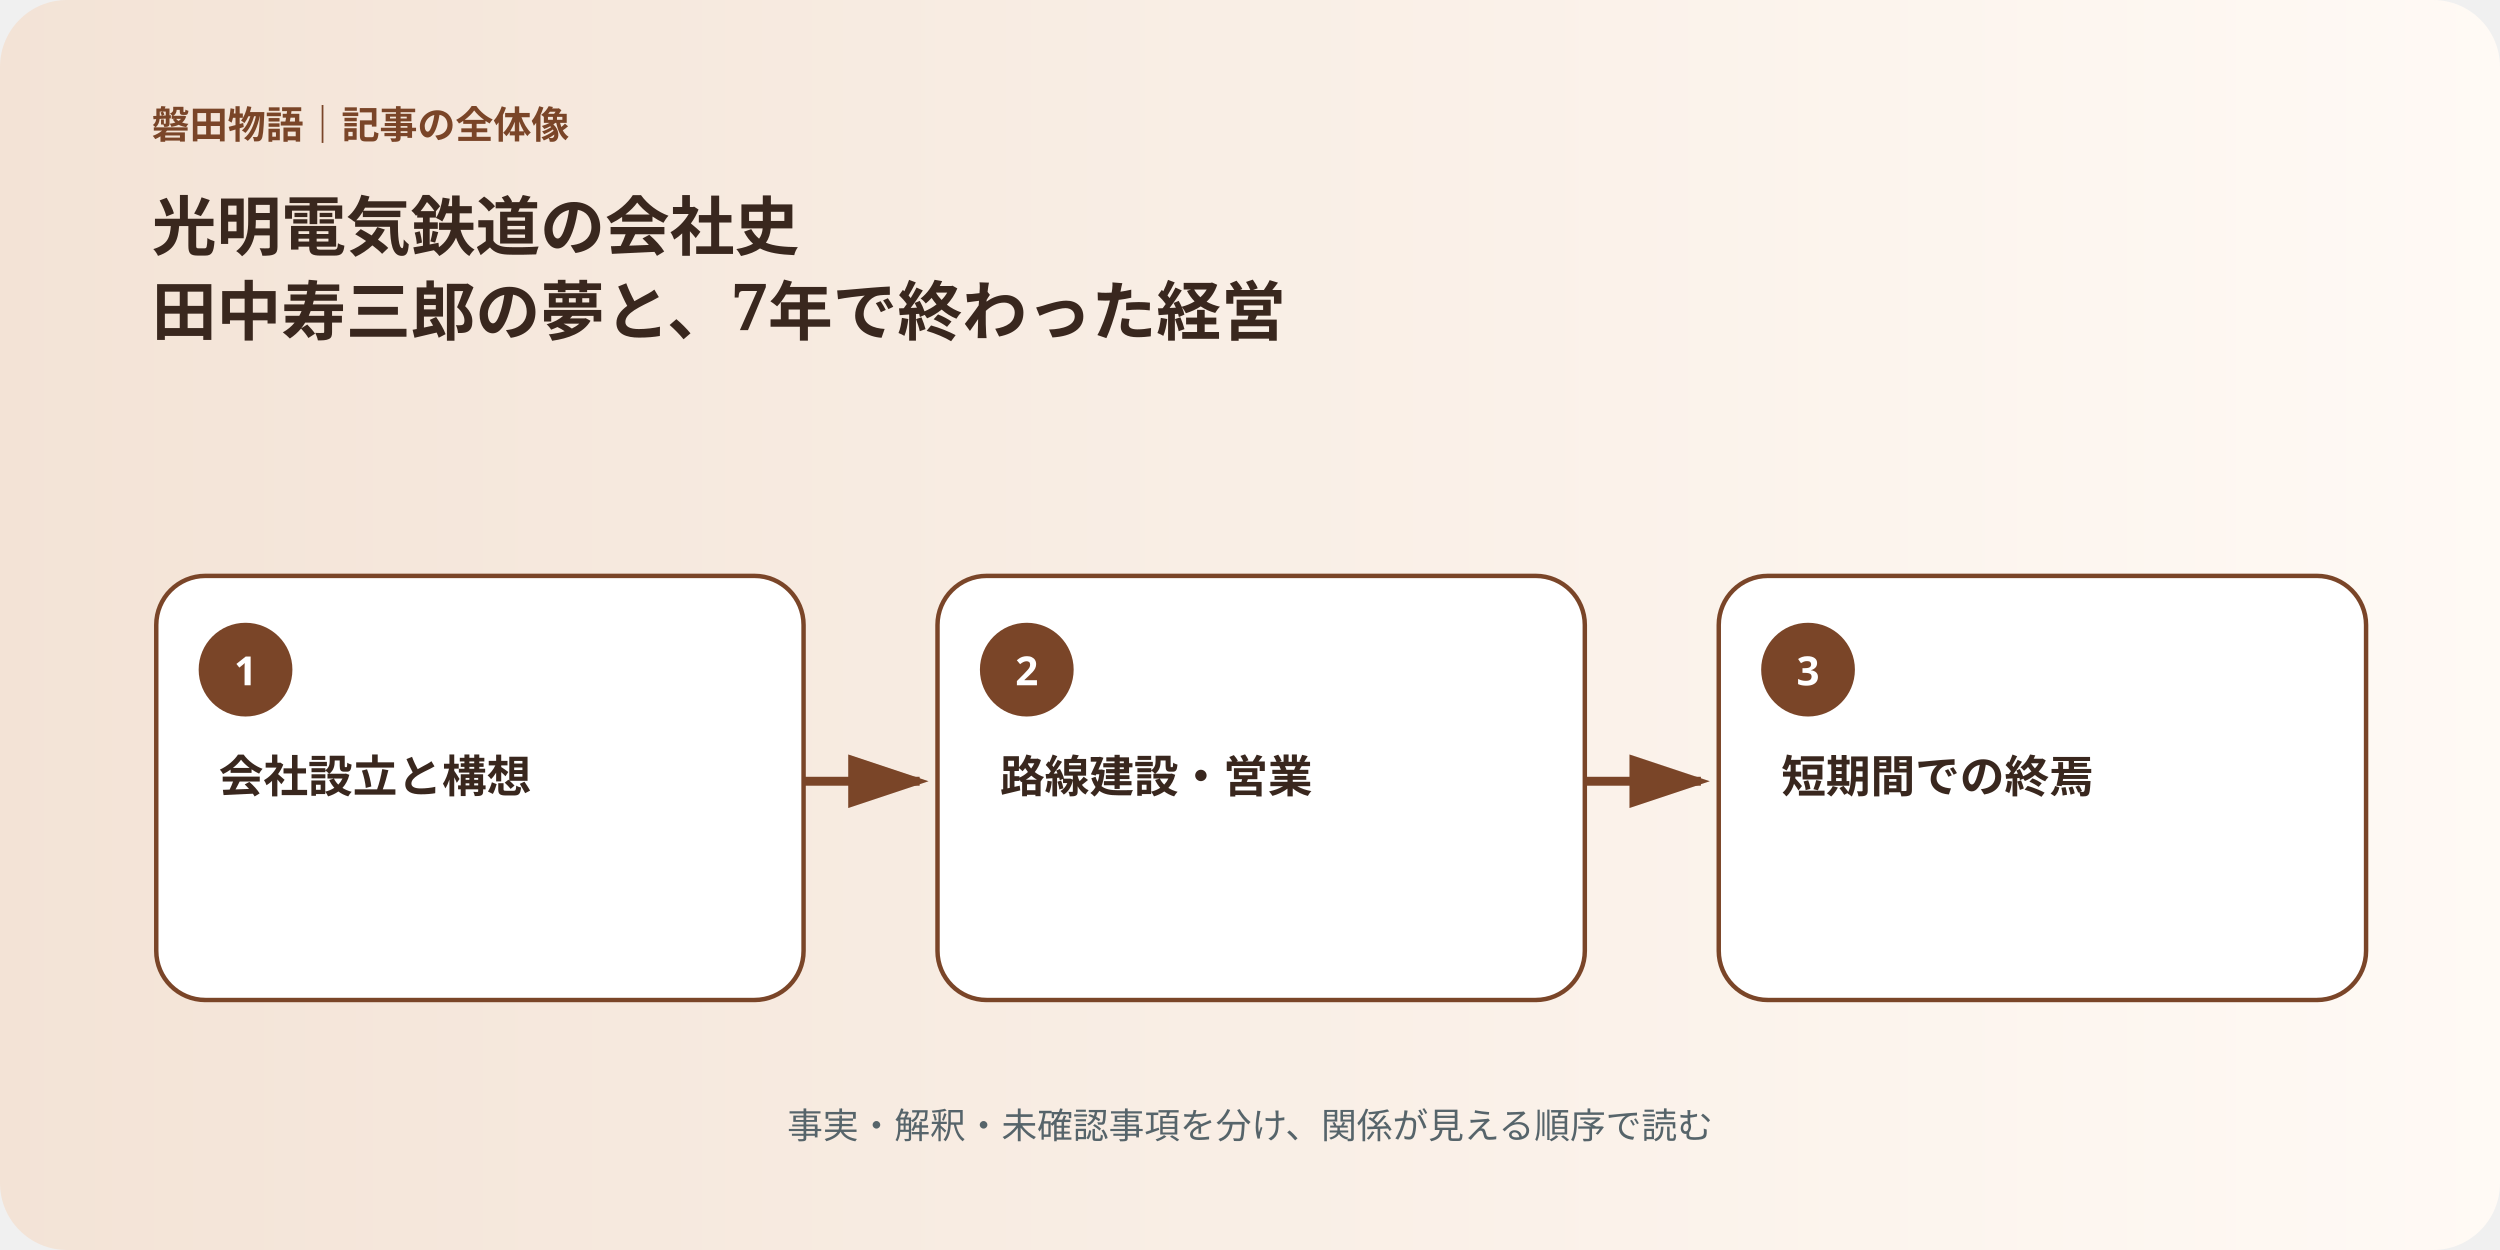
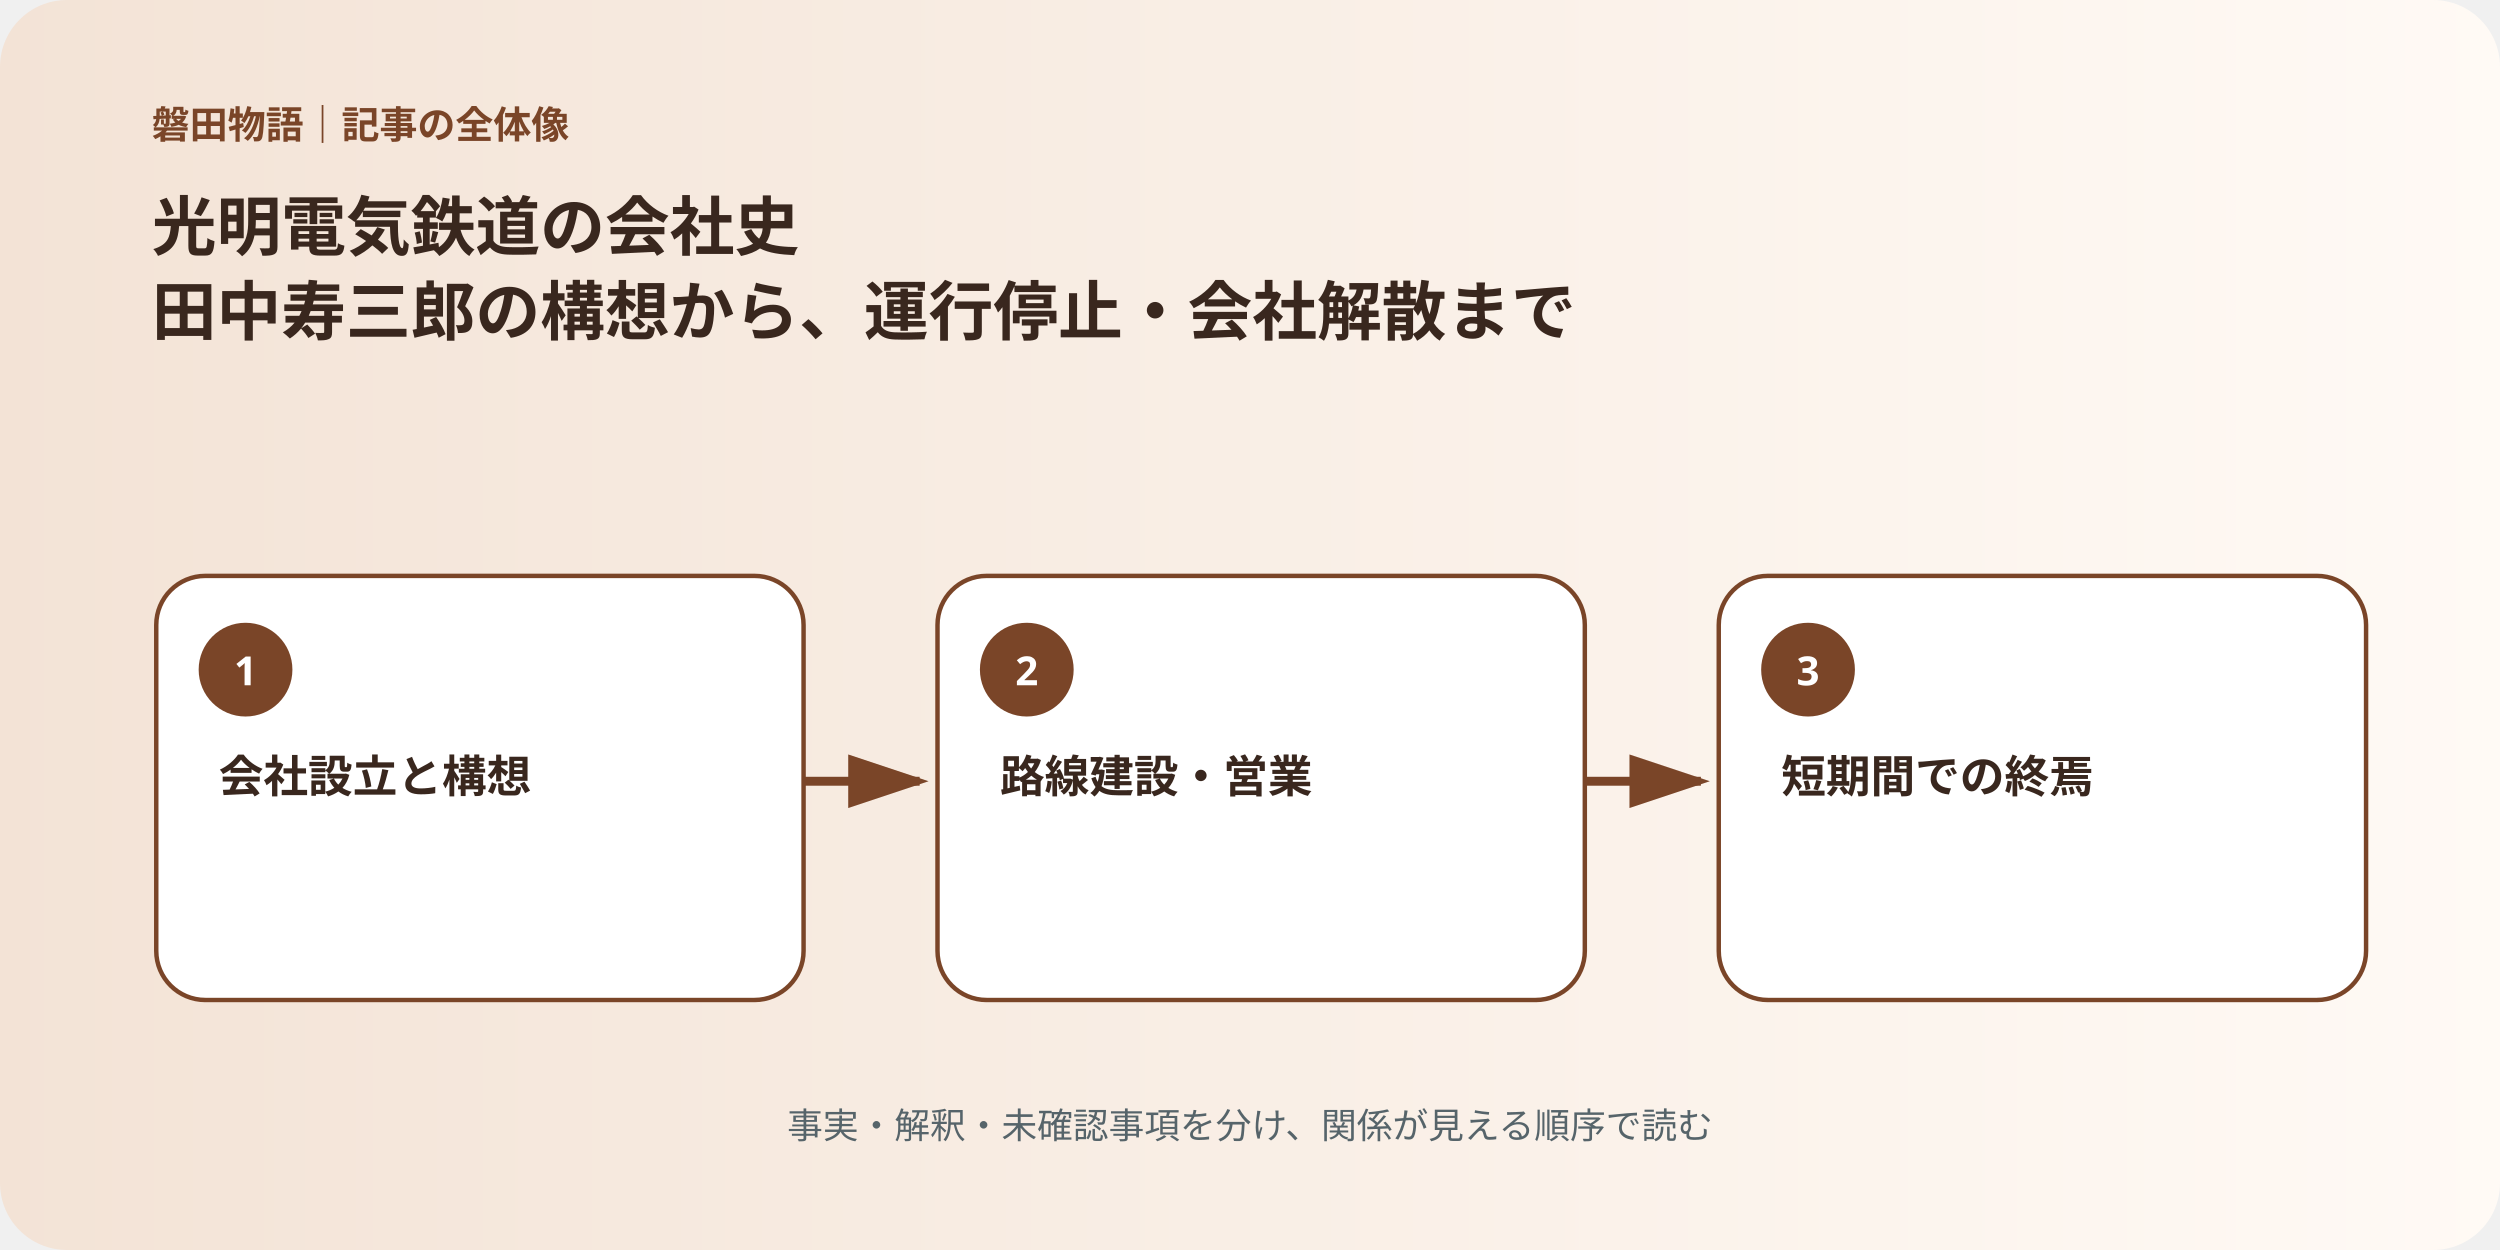
<svg xmlns="http://www.w3.org/2000/svg" viewBox="0 0 1120 560" role="img" aria-labelledby="t d">
  <defs>
    <marker id="a" markerWidth="10" markerHeight="10" refX="8" refY="3" orient="auto">
      <path d="M0 0v6l9-3z" fill="#7a4528" />
    </marker>
    <linearGradient id="bg">
      <stop stop-color="#f3e3d6" />
      <stop offset="1" stop-color="#fffaf5" />
    </linearGradient>
  </defs>
  <style>.title{font:700 29px 'Yu Mincho','Noto Serif JP',serif;fill:#39271e}.kicker{font:600 17px system-ui,sans-serif;fill:#7a4528}.label{font:700 20px 'Yu Gothic','Noto Sans JP',sans-serif;fill:#39271e}.num{font:700 18px system-ui,sans-serif;fill:#fff}.foot{font:500 16px system-ui,sans-serif;fill:#56646a}</style>
  <rect width="1120" height="560" rx="30" fill="url(#bg)" />
  <text x="68" y="62" class="kicker">磐田物語｜記事の全体像</text>
  <text x="68" y="112" class="title">光明電気鉄道の会社史</text>
-   <text x="68" y="150" class="title">田中寿三郎の夢と、7年で終わった経営</text>
+   <text x="68" y="150" class="title">田中寿三郎の構想から、運行停止・会社解散まで</text>
  <rect x="70" y="258" width="290" height="190" rx="22" fill="#fff" stroke="#7a4528" stroke-width="2" />
  <circle cx="110" cy="300" r="21" fill="#7a4528" />
  <text x="110" y="307" class="num" text-anchor="middle">1</text>
  <text x="98" y="355" class="label" text-anchor="start">
    <tspan x="98" dy="0">会社設立と構想</tspan>
  </text>
  <rect x="420" y="258" width="290" height="190" rx="22" fill="#fff" stroke="#7a4528" stroke-width="2" />
  <circle cx="460" cy="300" r="21" fill="#7a4528" />
  <text x="460" y="307" class="num" text-anchor="middle">2</text>
  <text x="448" y="355" class="label" text-anchor="start">
    <tspan x="448" dy="0">路線建設・営業</tspan>
  </text>
  <rect x="770" y="258" width="290" height="190" rx="22" fill="#fff" stroke="#7a4528" stroke-width="2" />
  <circle cx="810" cy="300" r="21" fill="#7a4528" />
  <text x="810" y="307" class="num" text-anchor="middle">3</text>
  <text x="798" y="355" class="label" text-anchor="start">
    <tspan x="798" dy="0">短期間での終焉</tspan>
  </text>
  <path d="M360 350h52" stroke="#7a4528" stroke-width="4" marker-end="url(#a)" />
  <path d="M710 350h52" stroke="#7a4528" stroke-width="4" marker-end="url(#a)" />
  <text x="560" y="510" class="foot" text-anchor="middle">事実・解釈・未確認事項を分け、関係が見える順序で読む</text>
</svg>
